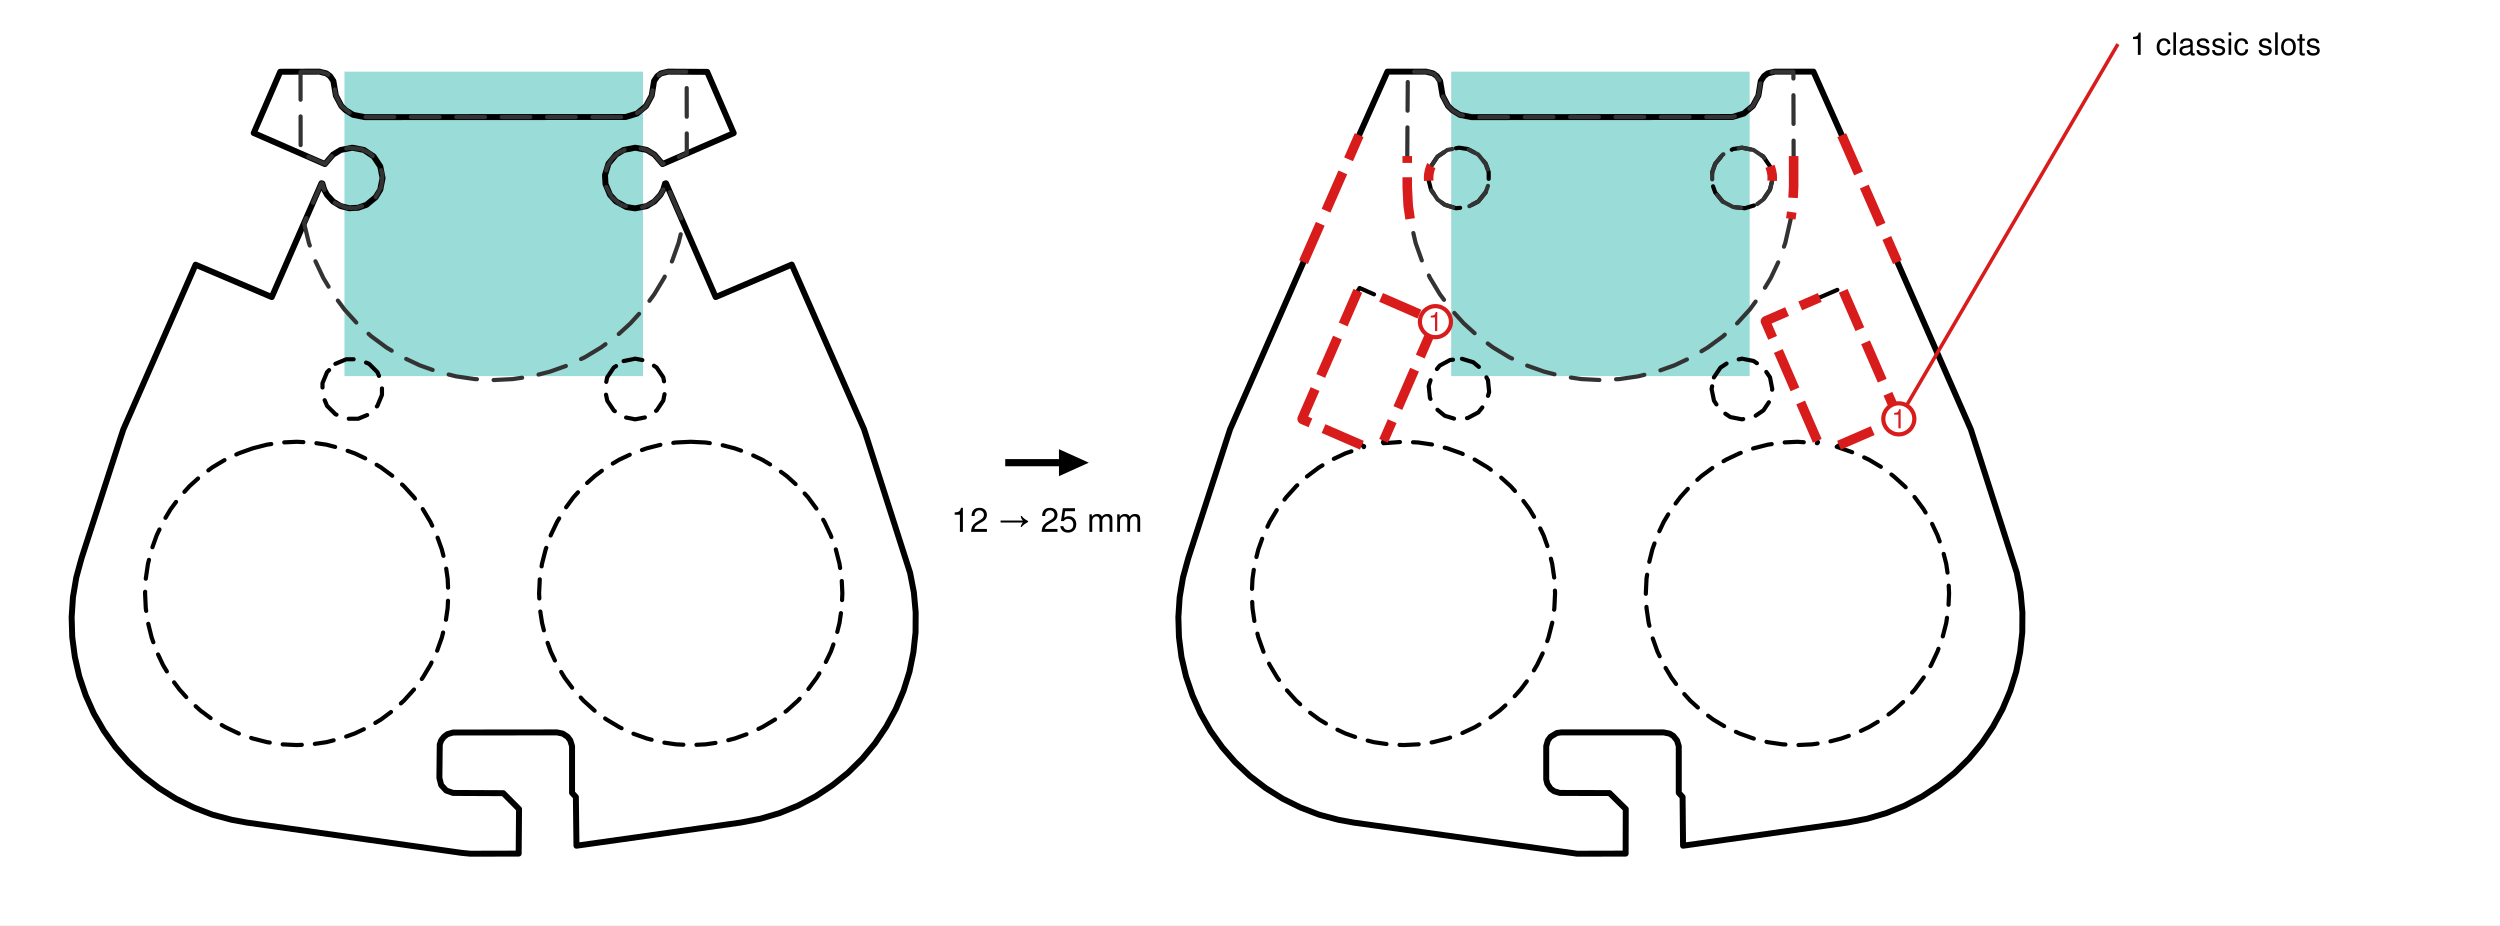
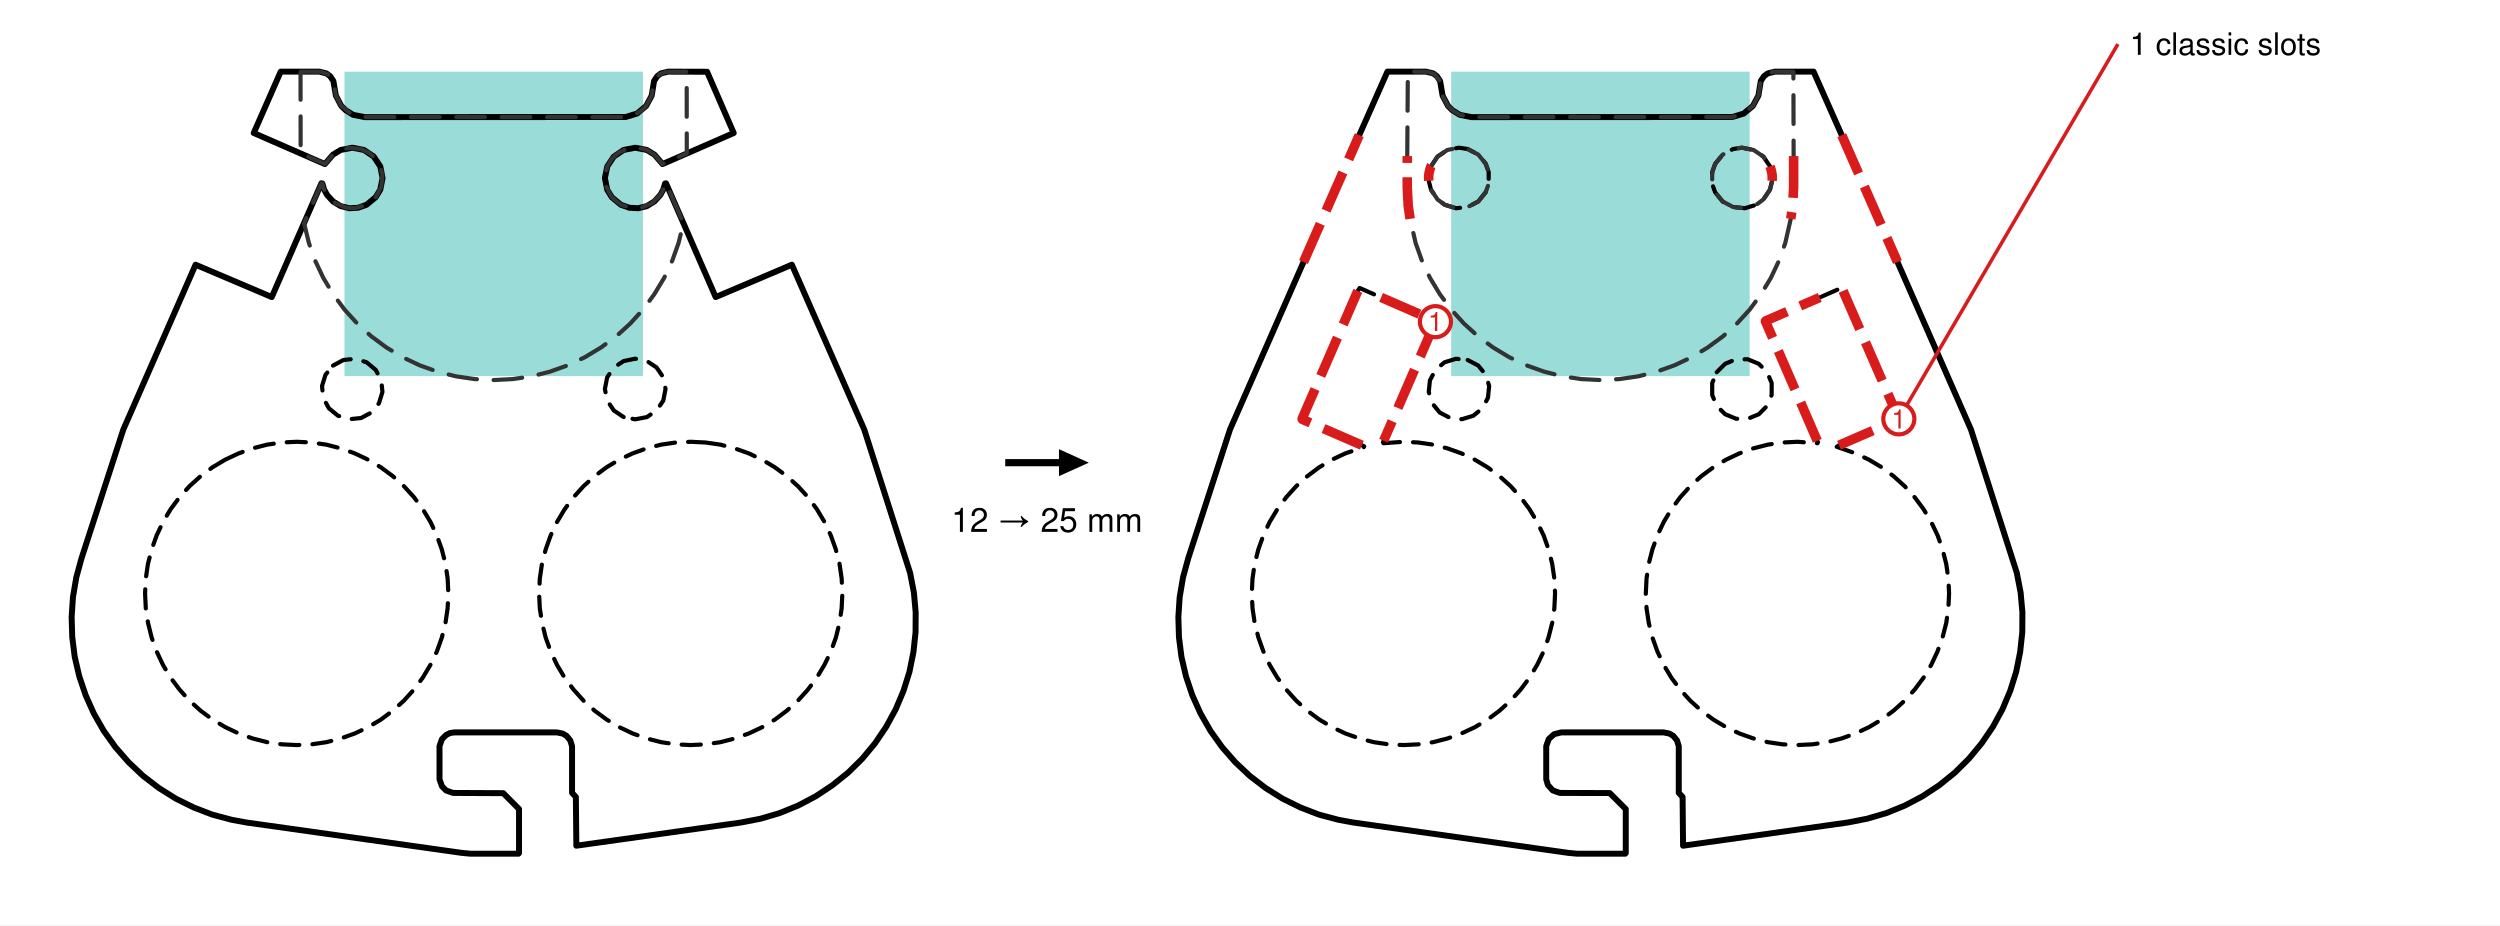
<svg xmlns="http://www.w3.org/2000/svg" width="209.38mm" height="77.50mm" viewBox="0 0 209.38 77.50" role="img">
  <rect width="209.38" height="77.50" fill="white" />
  <g class="panel" id="before">
    <path d="M 53.85 6.00 L 53.85 31.50 L 28.85 31.50 L 28.85 6.00 L 53.85 6.00 Z" fill="#20b2aa" fill-rule="evenodd" fill-opacity="0.45" stroke="none" />
-     <path d="M 6.05 53.36 L 6.00 51.69 L 6.11 50.02 L 6.39 48.36 L 6.83 46.75 L 10.05 36.81 L 10.33 35.96 L 16.38 22.17 L 22.76 24.88 L 26.92 15.35 L 27.00 15.37 L 27.15 15.88 L 27.39 16.32 L 27.89 16.87 L 28.53 17.26 L 29.25 17.44 L 29.99 17.40 L 30.70 17.15 L 31.46 16.52 L 31.85 15.88 L 32.04 14.91 L 31.85 13.94 L 31.30 13.11 L 30.48 12.56 L 29.50 12.37 L 28.53 12.56 L 27.89 12.95 L 27.21 13.74 L 21.25 11.14 L 23.47 6.01 L 26.75 6.00 L 27.34 6.15 L 27.65 6.38 L 27.92 6.78 L 28.13 8.01 L 28.59 8.88 L 28.95 9.23 L 29.58 9.62 L 30.56 9.81 L 52.40 9.80 L 53.35 9.51 L 54.11 8.88 L 54.58 8.01 L 54.78 6.78 L 55.05 6.38 L 55.35 6.15 L 55.95 6.00 L 59.23 6.02 L 61.45 11.15 L 55.49 13.74 L 54.81 12.95 L 54.17 12.56 L 53.20 12.37 L 52.23 12.56 L 51.59 12.95 L 50.96 13.71 L 50.67 14.66 L 50.71 15.41 L 51.09 16.32 L 51.59 16.87 L 52.46 17.34 L 53.20 17.45 L 54.17 17.26 L 54.81 16.87 L 55.31 16.32 L 55.55 15.88 L 55.70 15.37 L 55.78 15.35 L 59.94 24.88 L 66.31 22.16 L 72.37 35.96 L 76.22 47.97 L 76.54 49.62 L 76.69 51.29 L 76.68 52.96 L 76.50 54.62 L 76.17 56.26 L 75.67 57.86 L 75.02 59.40 L 74.22 60.87 L 73.28 62.26 L 72.21 63.55 L 71.02 64.72 L 69.71 65.77 L 68.32 66.69 L 66.84 67.47 L 65.29 68.10 L 63.69 68.57 L 62.04 68.89 L 48.28 70.83 L 48.23 66.75 L 47.91 66.40 L 47.91 62.49 L 47.76 62.01 L 47.54 61.71 L 47.13 61.44 L 46.64 61.34 L 37.95 61.35 L 37.47 61.49 L 37.18 61.71 L 36.95 62.01 L 36.83 62.36 L 36.80 65.15 L 36.95 65.75 L 37.37 66.21 L 37.95 66.41 L 42.15 66.43 L 43.47 67.76 L 43.44 71.49 L 39.41 71.50 L 38.67 71.43 L 20.66 68.89 L 19.41 68.66 L 17.79 68.23 L 16.23 67.63 L 14.73 66.89 L 13.31 66.00 L 11.98 64.98 L 10.76 63.83 L 9.67 62.58 L 8.70 61.21 L 7.86 59.76 L 7.18 58.24 L 6.64 56.65 L 6.27 55.02 L 6.05 53.36 Z" fill="none" stroke="#000" stroke-width="0.5" stroke-linejoin="round" stroke-linecap="round" />
-     <path d="M 28.09 30.47 L 29.00 30.09 L 29.99 30.09 L 30.91 30.47 L 31.61 31.17 L 31.99 32.08 L 31.99 33.07 L 31.61 33.99 L 30.92 34.69 L 30.00 35.07 L 29.01 35.07 L 28.09 34.69 L 27.39 33.99 L 27.01 33.08 L 27.01 32.09 L 27.39 31.17 L 28.09 30.47 Z" fill="none" stroke="#000" stroke-width="0.35" stroke-linejoin="round" stroke-linecap="round" stroke-dasharray="1.6,1.1" />
-     <path d="M 21.16 37.55 L 22.37 37.24 L 23.60 37.06 L 24.85 37.00 L 26.09 37.06 L 27.33 37.24 L 28.53 37.55 L 29.71 37.97 L 30.83 38.50 L 31.90 39.14 L 32.90 39.88 L 33.83 40.72 L 34.67 41.64 L 35.41 42.64 L 36.05 43.71 L 36.58 44.84 L 37.00 46.01 L 37.31 47.22 L 37.49 48.45 L 37.55 49.70 L 37.49 50.94 L 37.31 52.17 L 37.01 53.38 L 36.59 54.56 L 36.05 55.68 L 35.41 56.75 L 34.67 57.75 L 33.83 58.68 L 32.91 59.51 L 31.91 60.26 L 30.84 60.90 L 29.71 61.43 L 28.54 61.85 L 27.33 62.16 L 26.10 62.34 L 24.85 62.40 L 23.61 62.34 L 22.38 62.16 L 21.17 61.85 L 19.99 61.43 L 18.87 60.90 L 17.80 60.26 L 16.80 59.52 L 15.87 58.68 L 15.04 57.76 L 14.29 56.76 L 13.65 55.69 L 13.12 54.56 L 12.70 53.39 L 12.40 52.18 L 12.21 50.95 L 12.15 49.70 L 12.21 48.46 L 12.39 47.23 L 12.70 46.02 L 13.12 44.84 L 13.65 43.72 L 14.29 42.65 L 15.03 41.65 L 15.87 40.72 L 16.79 39.89 L 17.79 39.14 L 18.86 38.50 L 19.99 37.97 L 21.16 37.55 Z" fill="none" stroke="#000" stroke-width="0.35" stroke-linejoin="round" stroke-linecap="round" stroke-dasharray="1.6,1.1" />
-     <path d="M 57.85 37.00 L 59.09 37.06 L 60.33 37.24 L 61.53 37.55 L 62.71 37.97 L 63.83 38.50 L 64.90 39.14 L 65.90 39.88 L 66.83 40.72 L 67.67 41.64 L 68.41 42.64 L 69.05 43.71 L 69.58 44.84 L 70.00 46.01 L 70.31 47.22 L 70.49 48.45 L 70.55 49.70 L 70.49 50.94 L 70.31 52.17 L 70.01 53.38 L 69.59 54.56 L 69.05 55.68 L 68.41 56.75 L 67.67 57.75 L 66.83 58.68 L 65.91 59.51 L 64.91 60.26 L 63.84 60.90 L 62.71 61.43 L 61.54 61.85 L 60.33 62.16 L 59.10 62.34 L 57.85 62.40 L 56.61 62.34 L 55.38 62.16 L 54.17 61.85 L 52.99 61.43 L 51.87 60.90 L 50.80 60.26 L 49.80 59.52 L 48.87 58.68 L 48.04 57.76 L 47.29 56.76 L 46.65 55.69 L 46.12 54.56 L 45.70 53.39 L 45.40 52.18 L 45.21 50.95 L 45.15 49.70 L 45.21 48.46 L 45.39 47.23 L 45.70 46.02 L 46.12 44.84 L 46.65 43.72 L 47.29 42.65 L 48.03 41.65 L 48.87 40.72 L 49.79 39.89 L 50.79 39.14 L 51.86 38.50 L 52.99 37.97 L 54.16 37.55 L 55.37 37.24 L 56.60 37.06 L 57.85 37.00 Z" fill="none" stroke="#000" stroke-width="0.35" stroke-linejoin="round" stroke-linecap="round" stroke-dasharray="1.6,1.1" />
-     <path d="M 52.23 30.24 L 53.20 30.04 L 54.17 30.23 L 54.99 30.78 L 55.55 31.60 L 55.74 32.58 L 55.55 33.55 L 55.00 34.37 L 54.18 34.93 L 53.20 35.12 L 52.23 34.93 L 51.41 34.38 L 50.86 33.56 L 50.66 32.58 L 50.85 31.61 L 51.40 30.79 L 52.23 30.24 Z" fill="none" stroke="#000" stroke-width="0.35" stroke-linejoin="round" stroke-linecap="round" stroke-dasharray="1.6,1.1" />
+     <path d="M 6.00 51.69 L 6.11 50.01 L 6.39 48.36 L 6.83 46.75 L 10.33 35.97 L 16.38 22.17 L 22.76 24.88 L 26.92 15.35 L 27.00 15.37 L 27.15 15.88 L 27.39 16.32 L 27.89 16.87 L 28.53 17.26 L 29.25 17.44 L 29.99 17.40 L 30.70 17.15 L 31.46 16.52 L 31.85 15.88 L 32.04 14.91 L 31.85 13.94 L 31.30 13.11 L 30.48 12.56 L 29.50 12.37 L 28.53 12.56 L 27.89 12.95 L 27.21 13.74 L 21.25 11.14 L 23.51 6.00 L 26.75 6.00 L 27.34 6.15 L 27.65 6.38 L 27.92 6.78 L 28.13 8.01 L 28.59 8.88 L 28.95 9.23 L 29.58 9.62 L 30.56 9.81 L 52.40 9.80 L 53.35 9.51 L 54.11 8.88 L 54.58 8.01 L 54.78 6.78 L 55.05 6.38 L 55.35 6.15 L 55.95 6.00 L 59.22 6.01 L 61.45 11.14 L 55.49 13.74 L 54.81 12.95 L 54.17 12.56 L 53.20 12.37 L 52.23 12.56 L 51.40 13.12 L 50.86 13.94 L 50.66 14.91 L 50.85 15.88 L 51.24 16.52 L 52.00 17.15 L 52.71 17.40 L 53.45 17.44 L 54.18 17.26 L 54.81 16.87 L 55.31 16.32 L 55.55 15.88 L 55.70 15.37 L 55.78 15.35 L 59.94 24.88 L 66.32 22.17 L 72.38 35.97 L 76.22 47.97 L 76.54 49.62 L 76.69 51.29 L 76.68 52.96 L 76.50 54.62 L 76.17 56.26 L 75.67 57.86 L 75.02 59.40 L 74.22 60.87 L 73.28 62.26 L 72.21 63.55 L 71.02 64.72 L 69.71 65.77 L 68.32 66.69 L 66.84 67.47 L 65.29 68.10 L 63.69 68.57 L 62.04 68.89 L 48.27 70.83 L 48.23 66.75 L 47.91 66.40 L 47.91 62.49 L 47.76 62.01 L 47.45 61.63 L 47.13 61.44 L 46.64 61.34 L 38.07 61.34 L 37.70 61.39 L 37.37 61.55 L 37.01 61.91 L 36.81 62.49 L 36.81 65.27 L 37.02 65.86 L 37.37 66.21 L 37.95 66.41 L 42.15 66.43 L 43.47 67.76 L 43.47 71.45 L 43.42 71.50 L 39.41 71.50 L 38.67 71.43 L 20.66 68.89 L 19.41 68.66 L 17.79 68.23 L 16.23 67.63 L 14.73 66.89 L 13.31 66.00 L 11.98 64.98 L 10.77 63.84 L 9.67 62.58 L 8.69 61.21 L 7.86 59.76 L 7.18 58.24 L 6.64 56.65 L 6.26 55.02 L 6.05 53.36 L 6.00 51.69 Z" fill="none" stroke="#000" stroke-width="0.5" stroke-linejoin="round" stroke-linecap="round" />
+     <path d="M 52.23 34.93 L 51.41 34.38 L 50.86 33.56 L 50.66 32.58 L 50.85 31.61 L 51.40 30.79 L 52.23 30.24 L 53.20 30.04 L 54.17 30.23 L 54.99 30.78 L 55.55 31.60 L 55.74 32.58 L 55.55 33.55 L 55.00 34.37 L 54.18 34.93 L 53.20 35.12 L 52.23 34.93 Z" fill="none" stroke="#000" stroke-width="0.35" stroke-linejoin="round" stroke-linecap="round" stroke-dasharray="1.6,1.1" />
+     <path d="M 27.89 30.62 L 28.76 30.15 L 29.75 30.05 L 30.70 30.34 L 31.46 30.97 L 31.93 31.84 L 32.03 32.83 L 31.74 33.77 L 31.12 34.54 L 30.24 35.01 L 29.26 35.11 L 28.31 34.82 L 27.54 34.19 L 27.07 33.32 L 26.97 32.33 L 27.26 31.39 L 27.89 30.62 Z" fill="none" stroke="#000" stroke-width="0.35" stroke-linejoin="round" stroke-linecap="round" stroke-dasharray="1.6,1.1" />
+     <path d="M 18.86 38.50 L 19.99 37.97 L 21.16 37.55 L 22.37 37.24 L 23.60 37.06 L 24.85 37.00 L 26.09 37.06 L 27.33 37.24 L 28.53 37.55 L 29.71 37.97 L 30.83 38.50 L 31.90 39.14 L 32.90 39.88 L 33.83 40.72 L 34.67 41.64 L 35.41 42.64 L 36.05 43.71 L 36.58 44.84 L 37.00 46.01 L 37.31 47.22 L 37.49 48.45 L 37.55 49.70 L 37.49 50.94 L 37.31 52.17 L 37.01 53.38 L 36.59 54.56 L 36.05 55.68 L 35.41 56.75 L 34.67 57.75 L 33.83 58.68 L 32.91 59.51 L 31.91 60.26 L 30.84 60.90 L 29.71 61.43 L 28.54 61.85 L 27.33 62.16 L 26.10 62.34 L 24.85 62.40 L 23.61 62.34 L 22.38 62.16 L 21.17 61.85 L 19.99 61.43 L 18.87 60.90 L 17.80 60.26 L 16.80 59.52 L 15.87 58.68 L 15.04 57.76 L 14.29 56.76 L 13.65 55.69 L 13.12 54.56 L 12.70 53.39 L 12.40 52.18 L 12.21 50.95 L 12.15 49.70 L 12.21 48.46 L 12.39 47.23 L 12.70 46.02 L 13.12 44.84 L 13.65 43.72 L 14.29 42.65 L 15.03 41.65 L 15.87 40.72 L 16.79 39.89 L 17.79 39.14 L 18.86 38.50 Z" fill="none" stroke="#000" stroke-width="0.35" stroke-linejoin="round" stroke-linecap="round" stroke-dasharray="1.6,1.1" />
+     <path d="M 59.09 37.06 L 60.33 37.24 L 61.53 37.55 L 62.71 37.97 L 63.83 38.50 L 64.90 39.14 L 65.90 39.88 L 66.83 40.72 L 67.67 41.64 L 68.41 42.64 L 69.05 43.71 L 69.58 44.84 L 70.00 46.01 L 70.31 47.22 L 70.49 48.45 L 70.55 49.70 L 70.49 50.94 L 70.31 52.17 L 70.01 53.38 L 69.59 54.56 L 69.05 55.68 L 68.41 56.75 L 67.67 57.75 L 66.83 58.68 L 65.91 59.51 L 64.91 60.26 L 63.84 60.90 L 62.71 61.43 L 61.54 61.85 L 60.33 62.16 L 59.10 62.34 L 57.85 62.40 L 56.61 62.34 L 55.38 62.16 L 54.17 61.85 L 52.99 61.43 L 51.87 60.90 L 50.80 60.26 L 49.80 59.52 L 48.87 58.68 L 48.04 57.76 L 47.29 56.76 L 46.65 55.69 L 46.12 54.56 L 45.70 53.39 L 45.40 52.18 L 45.21 50.95 L 45.15 49.70 L 45.21 48.46 L 45.39 47.23 L 45.70 46.02 L 46.12 44.84 L 46.65 43.72 L 47.29 42.65 L 48.03 41.65 L 48.87 40.72 L 49.79 39.89 L 50.79 39.14 L 51.86 38.50 L 52.99 37.97 L 54.16 37.55 L 55.37 37.24 L 56.60 37.06 L 57.85 37.00 L 59.09 37.06 Z" fill="none" stroke="#000" stroke-width="0.35" stroke-linejoin="round" stroke-linecap="round" stroke-dasharray="1.6,1.1" />
    <path d="M 25.17 6.05 L 25.22 6.00 L 26.87 6.01 L 27.45 6.21 L 27.92 6.78 L 28.13 8.01 L 28.59 8.88 L 29.36 9.51 L 30.30 9.80 L 52.14 9.81 L 53.12 9.62 L 53.76 9.23 L 54.11 8.88 L 54.58 8.01 L 54.78 6.78 L 55.25 6.21 L 55.83 6.01 L 57.51 6.01 L 57.52 12.85 L 55.48 13.74 L 54.81 12.95 L 54.18 12.56 L 53.45 12.38 L 52.47 12.48 L 51.79 12.80 L 51.24 13.30 L 50.86 13.94 L 50.67 14.66 L 50.77 15.64 L 51.24 16.52 L 52.00 17.15 L 52.95 17.44 L 53.70 17.40 L 54.61 17.02 L 55.31 16.32 L 55.55 15.88 L 55.70 15.37 L 55.79 15.36 L 57.24 18.70 L 56.83 20.35 L 56.30 21.84 L 55.62 23.28 L 54.80 24.64 L 53.86 25.92 L 52.79 27.09 L 51.62 28.16 L 50.34 29.10 L 48.98 29.92 L 47.54 30.60 L 46.05 31.13 L 44.51 31.52 L 42.94 31.75 L 41.35 31.83 L 39.76 31.75 L 38.19 31.52 L 36.65 31.13 L 35.16 30.60 L 33.72 29.92 L 32.36 29.10 L 31.09 28.16 L 29.91 27.09 L 28.85 25.92 L 27.90 24.64 L 27.08 23.28 L 26.40 21.84 L 25.87 20.35 L 25.47 18.70 L 26.92 15.36 L 27.00 15.37 L 27.15 15.88 L 27.39 16.32 L 28.09 17.02 L 29.00 17.40 L 29.75 17.44 L 30.70 17.15 L 31.47 16.52 L 31.93 15.64 L 32.03 14.66 L 31.85 13.94 L 31.47 13.30 L 30.91 12.80 L 30.24 12.48 L 29.25 12.38 L 28.53 12.56 L 27.89 12.95 L 27.22 13.74 L 25.18 12.85 L 25.17 6.05 Z" fill="none" stroke="#333333" stroke-width="0.35" stroke-linejoin="round" stroke-linecap="round" stroke-dasharray="2.4,1.4" />
  </g>
  <g class="arrow">
    <line x1="84.19" y1="38.75" x2="88.69" y2="38.75" stroke="#000" stroke-width="0.6" />
    <polygon points="91.19,38.75 88.69,37.62 88.69,39.88" fill="#000" />
    <text x="87.69" y="44.55" font-family="Helvetica, Arial, sans-serif" font-size="2.80" text-anchor="middle" fill="#000">12 → 25 mm</text>
  </g>
  <g class="panel" id="after" transform="translate(92.69 0)">
    <path d="M 53.85 6.00 L 53.85 31.50 L 28.85 31.50 L 28.85 6.00 L 53.85 6.00 Z" fill="#20b2aa" fill-rule="evenodd" fill-opacity="0.45" stroke="none" />
-     <path d="M 66.22 21.95 L 72.37 35.96 L 76.22 47.97 L 76.54 49.62 L 76.69 51.29 L 76.68 52.96 L 76.50 54.62 L 76.17 56.26 L 75.67 57.86 L 75.02 59.40 L 74.22 60.87 L 73.28 62.26 L 72.21 63.55 L 71.02 64.72 L 69.71 65.77 L 68.32 66.69 L 66.84 67.47 L 65.29 68.10 L 63.69 68.57 L 62.04 68.89 L 48.27 70.83 L 48.23 66.75 L 47.91 66.40 L 47.91 62.49 L 47.76 62.01 L 47.45 61.63 L 47.13 61.44 L 46.64 61.34 L 38.07 61.34 L 37.70 61.39 L 37.17 61.71 L 36.95 62.01 L 36.81 62.49 L 36.81 65.27 L 36.90 65.64 L 37.17 66.05 L 37.48 66.27 L 37.95 66.41 L 42.11 66.42 L 43.47 67.76 L 43.46 71.49 L 39.41 71.50 L 20.66 68.89 L 19.41 68.66 L 17.79 68.23 L 16.23 67.63 L 14.73 66.89 L 13.31 66.00 L 11.98 64.98 L 10.77 63.84 L 9.67 62.58 L 8.69 61.21 L 7.86 59.76 L 7.18 58.24 L 6.64 56.65 L 6.26 55.02 L 6.05 53.36 L 6.00 51.69 L 6.11 50.01 L 6.39 48.36 L 6.83 46.75 L 10.33 35.96 L 16.48 21.95" fill="none" stroke="#000" stroke-width="0.5" stroke-linejoin="round" stroke-linecap="round" />
-     <path d="M 21.14 11.32 L 23.51 6.00 L 26.75 6.00 L 27.34 6.15 L 27.65 6.38 L 27.92 6.78 L 28.13 8.01 L 28.59 8.88 L 28.95 9.23 L 29.58 9.62 L 30.56 9.81 L 52.40 9.80 L 53.35 9.51 L 54.11 8.88 L 54.58 8.01 L 54.78 6.78 L 55.05 6.38 L 55.35 6.15 L 55.95 6.00 L 59.19 6.00 L 61.56 11.32" fill="none" stroke="#000" stroke-width="0.5" stroke-linejoin="round" stroke-linecap="round" />
+     <path d="M 66.23 21.95 L 72.38 35.97 L 76.22 47.97 L 76.54 49.62 L 76.69 51.28 L 76.68 52.96 L 76.50 54.62 L 76.17 56.26 L 75.67 57.86 L 75.02 59.40 L 74.22 60.87 L 73.28 62.25 L 72.21 63.54 L 71.02 64.72 L 69.72 65.77 L 68.32 66.69 L 66.84 67.47 L 65.29 68.10 L 63.68 68.57 L 62.04 68.89 L 48.27 70.83 L 48.23 66.75 L 47.91 66.40 L 47.91 62.49 L 47.76 62.01 L 47.45 61.63 L 47.13 61.44 L 46.64 61.34 L 38.07 61.34 L 37.47 61.49 L 37.02 61.90 L 36.81 62.49 L 36.81 65.27 L 36.95 65.75 L 37.36 66.20 L 37.95 66.41 L 42.13 66.42 L 43.47 67.76 L 43.47 71.45 L 43.42 71.50 L 39.40 71.50 L 38.66 71.43 L 20.66 68.89 L 19.41 68.66 L 17.79 68.23 L 16.23 67.63 L 14.73 66.89 L 13.31 66.00 L 11.98 64.98 L 10.77 63.84 L 9.66 62.57 L 8.69 61.21 L 7.86 59.76 L 7.17 58.23 L 6.64 56.65 L 6.26 55.02 L 6.05 53.36 L 6.00 51.69 L 6.11 50.01 L 6.39 48.36 L 6.83 46.75 L 10.33 35.96 L 16.48 21.95" fill="none" stroke="#000" stroke-width="0.5" stroke-linejoin="round" stroke-linecap="round" />
+     <path d="M 21.15 11.32 L 23.51 6.00 L 26.75 6.00 L 27.35 6.15 L 27.65 6.38 L 27.92 6.78 L 28.13 8.01 L 28.59 8.88 L 28.94 9.23 L 29.58 9.62 L 30.56 9.81 L 52.40 9.80 L 53.35 9.51 L 54.11 8.88 L 54.58 8.01 L 54.78 6.78 L 55.05 6.38 L 55.36 6.15 L 55.95 6.00 L 59.20 6.00 L 61.56 11.32" fill="none" stroke="#000" stroke-width="0.5" stroke-linejoin="round" stroke-linecap="round" />
    <path d="M 55.73 15.14 L 55.55 15.88 L 55.00 16.70 L 54.40 17.15 L 53.45 17.44 L 52.47 17.34 L 51.59 16.88 L 50.96 16.11 L 50.71 15.41 L 50.71 14.42 L 50.96 13.72 L 51.59 12.95 L 52.46 12.48 L 53.20 12.37 L 54.17 12.56 L 54.99 13.11 L 55.55 13.93" fill="none" stroke="#000" stroke-width="0.35" stroke-linejoin="round" stroke-linecap="round" stroke-dasharray="1.6,1.1" />
+     <path d="M 51.09 31.17 L 51.79 30.47 L 52.70 30.09 L 53.69 30.09 L 54.61 30.47 L 55.31 31.17 L 55.69 32.08 L 55.69 33.07 L 55.31 33.99 L 54.62 34.69 L 53.70 35.07 L 52.71 35.07 L 51.79 34.69 L 51.09 33.99 L 50.71 33.08 L 50.71 32.09 L 51.09 31.17 Z" fill="none" stroke="#000" stroke-width="0.35" stroke-linejoin="round" stroke-linecap="round" stroke-dasharray="1.6,1.1" />
    <path d="M 21.03 24.36 L 21.18 24.12 L 22.98 24.91" fill="none" stroke="#000" stroke-width="0.35" stroke-linejoin="round" stroke-linecap="round" stroke-dasharray="1.6,1.1" />
-     <path d="M 23.19 36.92 L 23.14 37.05 L 23.18 37.12 L 24.85 37.00 L 26.09 37.06 L 27.33 37.24 L 28.53 37.55 L 29.71 37.97 L 30.83 38.50 L 31.90 39.14 L 32.90 39.88 L 33.83 40.72 L 34.67 41.65 L 35.41 42.65 L 36.05 43.72 L 36.59 44.84 L 37.01 46.02 L 37.31 47.23 L 37.49 48.46 L 37.55 49.70 L 37.49 50.94 L 37.31 52.17 L 37.00 53.39 L 36.59 54.56 L 36.05 55.68 L 35.41 56.76 L 34.67 57.75 L 33.83 58.68 L 32.90 59.52 L 31.90 60.26 L 30.84 60.90 L 29.71 61.43 L 28.54 61.85 L 27.33 62.16 L 26.10 62.34 L 24.85 62.40 L 23.61 62.34 L 22.38 62.16 L 21.17 61.85 L 19.99 61.43 L 18.87 60.90 L 17.80 60.26 L 16.80 59.52 L 15.87 58.68 L 15.04 57.76 L 14.29 56.76 L 13.65 55.69 L 13.12 54.56 L 12.70 53.38 L 12.39 52.17 L 12.21 50.94 L 12.15 49.70 L 12.21 48.46 L 12.39 47.23 L 12.70 46.01 L 13.12 44.84 L 13.65 43.71 L 14.29 42.64 L 15.03 41.65 L 15.87 40.72 L 16.79 39.89 L 17.79 39.14 L 18.87 38.50 L 19.99 37.97 L 21.53 37.45 L 21.56 37.38 L 21.37 37.29" fill="none" stroke="#000" stroke-width="0.35" stroke-linejoin="round" stroke-linecap="round" stroke-dasharray="1.6,1.1" />
+     <path d="M 23.19 36.92 L 23.14 37.05 L 23.18 37.12 L 24.85 37.00 L 26.09 37.06 L 27.33 37.24 L 28.53 37.55 L 29.71 37.97 L 30.83 38.50 L 31.90 39.14 L 32.90 39.88 L 33.83 40.72 L 34.67 41.65 L 35.41 42.65 L 36.05 43.72 L 36.59 44.84 L 37.01 46.02 L 37.31 47.23 L 37.49 48.46 L 37.55 49.70 L 37.49 50.94 L 37.31 52.17 L 37.00 53.39 L 36.59 54.56 L 36.05 55.68 L 35.41 56.76 L 34.67 57.75 L 33.83 58.68 L 32.90 59.52 L 31.91 60.26 L 30.84 60.90 L 29.71 61.43 L 28.54 61.85 L 27.33 62.16 L 26.10 62.34 L 24.85 62.40 L 23.61 62.34 L 22.38 62.16 L 21.17 61.85 L 19.99 61.43 L 18.87 60.90 L 17.80 60.26 L 16.80 59.52 L 15.87 58.68 L 15.04 57.76 L 14.29 56.76 L 13.65 55.69 L 13.12 54.56 L 12.70 53.38 L 12.39 52.17 L 12.21 50.94 L 12.15 49.70 L 12.21 48.46 L 12.39 47.23 L 12.70 46.01 L 13.12 44.84 L 13.65 43.71 L 14.29 42.65 L 15.04 41.64 L 15.87 40.72 L 16.79 39.89 L 17.79 39.14 L 18.87 38.50 L 19.99 37.97 L 21.53 37.45 L 21.56 37.38 L 21.37 37.29" fill="none" stroke="#000" stroke-width="0.35" stroke-linejoin="round" stroke-linecap="round" stroke-dasharray="1.6,1.1" />
    <path d="M 27.16 13.93 L 27.70 13.12 L 28.53 12.56 L 29.50 12.37 L 30.23 12.48 L 31.11 12.94 L 31.74 13.71 L 31.99 14.41 L 31.99 15.40 L 31.74 16.10 L 31.12 16.87 L 30.24 17.34 L 29.26 17.44 L 28.31 17.15 L 27.71 16.71 L 27.16 15.89 L 26.97 15.14" fill="none" stroke="#000" stroke-width="0.35" stroke-linejoin="round" stroke-linecap="round" stroke-dasharray="1.6,1.1" />
-     <path d="M 29.75 30.05 L 30.70 30.34 L 31.46 30.97 L 31.93 31.84 L 32.03 32.83 L 31.74 33.77 L 31.12 34.54 L 30.24 35.01 L 29.26 35.11 L 28.31 34.82 L 27.54 34.19 L 27.07 33.32 L 26.97 32.33 L 27.26 31.39 L 27.89 30.62 L 28.76 30.15 L 29.75 30.05 Z" fill="none" stroke="#000" stroke-width="0.35" stroke-linejoin="round" stroke-linecap="round" stroke-dasharray="1.6,1.1" />
-     <path d="M 61.33 37.29 L 61.14 37.42 L 62.71 37.97 L 63.84 38.50 L 64.91 39.14 L 65.90 39.88 L 66.83 40.72 L 67.67 41.64 L 68.41 42.64 L 69.05 43.71 L 69.58 44.84 L 70.00 46.01 L 70.31 47.22 L 70.49 48.45 L 70.55 49.70 L 70.49 50.95 L 70.31 52.18 L 70.00 53.39 L 69.58 54.56 L 69.05 55.69 L 68.41 56.76 L 67.67 57.76 L 66.83 58.68 L 65.90 59.52 L 64.90 60.26 L 63.83 60.90 L 62.71 61.43 L 61.53 61.85 L 60.33 62.16 L 59.09 62.34 L 57.85 62.40 L 56.60 62.34 L 55.37 62.16 L 54.16 61.85 L 52.99 61.43 L 51.86 60.90 L 50.79 60.26 L 49.79 59.51 L 48.87 58.68 L 48.03 57.75 L 47.29 56.75 L 46.65 55.68 L 46.12 54.56 L 45.70 53.38 L 45.39 52.17 L 45.21 50.94 L 45.15 49.70 L 45.21 48.45 L 45.40 47.22 L 45.70 46.01 L 46.12 44.84 L 46.65 43.71 L 47.29 42.64 L 48.04 41.64 L 48.87 40.72 L 49.80 39.88 L 50.80 39.14 L 51.87 38.50 L 52.99 37.97 L 54.17 37.55 L 55.38 37.24 L 56.61 37.06 L 57.85 37.00 L 59.51 37.12 L 59.57 37.05 L 59.51 36.92" fill="none" stroke="#000" stroke-width="0.35" stroke-linejoin="round" stroke-linecap="round" stroke-dasharray="1.6,1.1" />
-     <path d="M 59.72 24.91 L 61.55 24.12 L 61.68 24.36" fill="none" stroke="#000" stroke-width="0.35" stroke-linejoin="round" stroke-linecap="round" stroke-dasharray="1.6,1.1" />
-     <path d="M 50.85 31.61 L 51.40 30.79 L 52.23 30.24 L 53.20 30.04 L 54.17 30.23 L 54.99 30.78 L 55.55 31.60 L 55.74 32.58 L 55.55 33.55 L 55.00 34.37 L 54.18 34.93 L 53.20 35.12 L 52.23 34.93 L 51.41 34.38 L 50.86 33.56 L 50.66 32.58 L 50.85 31.61 Z" fill="none" stroke="#000" stroke-width="0.35" stroke-linejoin="round" stroke-linecap="round" stroke-dasharray="1.6,1.1" />
+     <path d="M 30.23 30.15 L 31.11 30.61 L 31.74 31.38 L 32.03 32.33 L 31.93 33.31 L 31.47 34.19 L 30.70 34.82 L 29.75 35.11 L 28.77 35.01 L 27.89 34.55 L 27.26 33.78 L 26.97 32.83 L 27.07 31.85 L 27.54 30.97 L 28.30 30.34 L 29.25 30.05 L 30.23 30.15 Z" fill="none" stroke="#000" stroke-width="0.35" stroke-linejoin="round" stroke-linecap="round" stroke-dasharray="1.6,1.1" />
+     <path d="M 61.33 37.29 L 61.14 37.42 L 62.71 37.97 L 63.84 38.50 L 64.91 39.14 L 65.90 39.88 L 66.83 40.72 L 67.67 41.65 L 68.41 42.64 L 69.05 43.72 L 69.59 44.84 L 70.00 46.01 L 70.31 47.23 L 70.49 48.46 L 70.55 49.70 L 70.49 50.94 L 70.31 52.18 L 70.00 53.39 L 69.58 54.56 L 69.05 55.69 L 68.41 56.76 L 67.67 57.75 L 66.83 58.68 L 65.91 59.51 L 64.91 60.26 L 63.84 60.90 L 62.71 61.43 L 61.54 61.85 L 60.33 62.16 L 59.10 62.34 L 57.85 62.40 L 56.61 62.34 L 55.38 62.16 L 54.17 61.85 L 52.99 61.43 L 51.87 60.90 L 50.80 60.26 L 49.80 59.52 L 48.87 58.68 L 48.04 57.76 L 47.29 56.76 L 46.65 55.69 L 46.12 54.56 L 45.70 53.39 L 45.40 52.18 L 45.21 50.95 L 45.15 49.70 L 45.21 48.46 L 45.39 47.23 L 45.70 46.02 L 46.12 44.84 L 46.65 43.72 L 47.29 42.65 L 48.03 41.65 L 48.87 40.72 L 49.80 39.88 L 50.80 39.14 L 51.87 38.50 L 52.99 37.97 L 54.16 37.55 L 55.37 37.24 L 56.61 37.06 L 57.85 37.00 L 59.52 37.12 L 59.57 37.05 L 59.51 36.92" fill="none" stroke="#000" stroke-width="0.35" stroke-linejoin="round" stroke-linecap="round" stroke-dasharray="1.6,1.1" />
+     <path d="M 59.72 24.91 L 61.52 24.12 L 61.67 24.36" fill="none" stroke="#000" stroke-width="0.35" stroke-linejoin="round" stroke-linecap="round" stroke-dasharray="1.6,1.1" />
    <path d="M 25.17 13.07 L 25.22 6.00 L 26.87 6.01 L 27.45 6.21 L 27.92 6.78 L 28.13 8.01 L 28.59 8.88 L 28.94 9.23 L 29.58 9.62 L 30.56 9.81 L 52.40 9.80 L 53.35 9.51 L 54.11 8.88 L 54.58 8.01 L 54.78 6.78 L 55.25 6.21 L 55.83 6.01 L 57.51 6.01 L 57.53 13.07" fill="none" stroke="#333333" stroke-width="0.35" stroke-linejoin="round" stroke-linecap="round" stroke-dasharray="2.4,1.4" />
    <path d="M 57.29 18.33 L 56.83 20.35 L 56.30 21.84 L 55.62 23.28 L 54.80 24.64 L 53.86 25.92 L 52.79 27.09 L 51.62 28.16 L 50.34 29.10 L 48.98 29.92 L 47.54 30.60 L 46.05 31.13 L 44.51 31.52 L 42.94 31.75 L 41.35 31.83 L 39.76 31.75 L 38.19 31.52 L 36.65 31.13 L 35.16 30.60 L 33.72 29.92 L 32.36 29.10 L 31.09 28.16 L 29.91 27.09 L 28.85 25.92 L 27.90 24.64 L 27.08 23.28 L 26.40 21.84 L 25.87 20.35 L 25.41 18.33" fill="none" stroke="#333333" stroke-width="0.35" stroke-linejoin="round" stroke-linecap="round" stroke-dasharray="2.4,1.4" />
    <path d="M 55.73 15.14 L 55.55 15.88 L 55.00 16.70 L 54.40 17.15 L 53.45 17.44 L 52.47 17.34 L 51.59 16.88 L 50.96 16.11 L 50.71 15.41 L 50.71 14.42 L 50.96 13.72 L 51.59 12.95 L 52.46 12.48 L 53.20 12.37 L 54.17 12.56 L 54.99 13.11 L 55.55 13.93" fill="none" stroke="#333333" stroke-width="0.35" stroke-linejoin="round" stroke-linecap="round" stroke-dasharray="2.4,1.4" />
    <path d="M 27.16 13.93 L 27.70 13.12 L 28.53 12.56 L 29.50 12.37 L 30.23 12.48 L 31.11 12.94 L 31.74 13.71 L 31.99 14.41 L 31.99 15.40 L 31.74 16.10 L 31.12 16.87 L 30.24 17.34 L 29.26 17.44 L 28.31 17.15 L 27.71 16.71 L 27.16 15.89 L 26.97 15.14" fill="none" stroke="#333333" stroke-width="0.35" stroke-linejoin="round" stroke-linecap="round" stroke-dasharray="2.4,1.4" />
-     <path d="M 16.48 21.95 L 21.14 11.32" fill="none" stroke="#d81b1b" stroke-width="0.8" stroke-linecap="butt" stroke-linejoin="round" stroke-dasharray="3.5,1.2" />
+     <path d="M 16.48 21.95 L 21.15 11.32" fill="none" stroke="#d81b1b" stroke-width="0.8" stroke-linecap="butt" stroke-linejoin="round" stroke-dasharray="3.5,1.2" />
    <path d="M 21.37 37.29 L 16.40 35.13 L 16.37 35.10 L 16.37 35.06 L 21.03 24.36" fill="none" stroke="#d81b1b" stroke-width="0.8" stroke-linecap="butt" stroke-linejoin="round" stroke-dasharray="3.5,1.2" />
    <path d="M 22.98 24.91 L 27.53 26.89 L 27.53 26.94 L 23.19 36.92" fill="none" stroke="#d81b1b" stroke-width="0.8" stroke-linecap="butt" stroke-linejoin="round" stroke-dasharray="3.5,1.2" />
    <path d="M 25.41 18.33 L 25.25 17.24 L 25.17 15.66 L 25.17 13.07" fill="none" stroke="#d81b1b" stroke-width="0.8" stroke-linecap="butt" stroke-linejoin="round" stroke-dasharray="3.5,1.2" />
    <path d="M 26.97 15.14 L 26.96 14.91 L 26.97 14.66 L 27.01 14.42 L 27.07 14.18 L 27.15 13.94 L 27.16 13.93" fill="none" stroke="#d81b1b" stroke-width="0.8" stroke-linecap="butt" stroke-linejoin="round" stroke-dasharray="3.5,1.2" />
    <path d="M 55.55 13.93 L 55.55 13.93 L 55.63 14.17 L 55.69 14.41 L 55.73 14.66 L 55.74 14.91 L 55.73 15.14" fill="none" stroke="#d81b1b" stroke-width="0.8" stroke-linecap="butt" stroke-linejoin="round" stroke-dasharray="3.5,1.2" />
    <path d="M 57.53 13.07 L 57.53 15.66 L 57.45 17.24 L 57.29 18.33" fill="none" stroke="#d81b1b" stroke-width="0.8" stroke-linecap="butt" stroke-linejoin="round" stroke-dasharray="3.5,1.2" />
    <path d="M 59.51 36.92 L 55.17 26.91 L 55.20 26.87 L 59.72 24.91" fill="none" stroke="#d81b1b" stroke-width="0.8" stroke-linecap="butt" stroke-linejoin="round" stroke-dasharray="3.5,1.2" />
-     <path d="M 61.68 24.36 L 66.34 35.08 L 66.31 35.13 L 61.33 37.29" fill="none" stroke="#d81b1b" stroke-width="0.8" stroke-linecap="butt" stroke-linejoin="round" stroke-dasharray="3.5,1.2" />
-     <path d="M 61.56 11.32 L 66.22 21.95" fill="none" stroke="#d81b1b" stroke-width="0.8" stroke-linecap="butt" stroke-linejoin="round" stroke-dasharray="3.5,1.2" />
+     <path d="M 61.67 24.36 L 66.34 35.08 L 66.31 35.13 L 61.33 37.29" fill="none" stroke="#d81b1b" stroke-width="0.8" stroke-linecap="butt" stroke-linejoin="round" stroke-dasharray="3.5,1.2" />
+     <path d="M 61.56 11.32 L 66.23 21.95" fill="none" stroke="#d81b1b" stroke-width="0.8" stroke-linecap="butt" stroke-linejoin="round" stroke-dasharray="3.5,1.2" />
    <circle cx="27.53" cy="26.94" r="1.3" fill="white" stroke="#d81b1b" stroke-width="0.35" />
    <text x="27.53" y="27.73" font-family="Helvetica, Arial, sans-serif" font-size="2.20" text-anchor="middle" fill="#d81b1b">1</text>
    <circle cx="66.34" cy="35.08" r="1.3" fill="white" stroke="#d81b1b" stroke-width="0.35" />
-     <text x="66.34" y="35.87" font-family="Helvetica, Arial, sans-serif" font-size="2.20" text-anchor="middle" fill="#d81b1b">1</text>
+     <text x="66.34" y="35.88" font-family="Helvetica, Arial, sans-serif" font-size="2.20" text-anchor="middle" fill="#d81b1b">1</text>
  </g>
  <g class="key">
    <text x="178.38" y="4.60" font-family="Helvetica, Arial, sans-serif" font-size="2.60" text-anchor="start" fill="#000">1 classic slots</text>
  </g>
  <g class="leaders">
    <line x1="159.68" y1="33.96" x2="177.38" y2="3.69" stroke="#d81b1b" stroke-width="0.3" />
  </g>
</svg>
